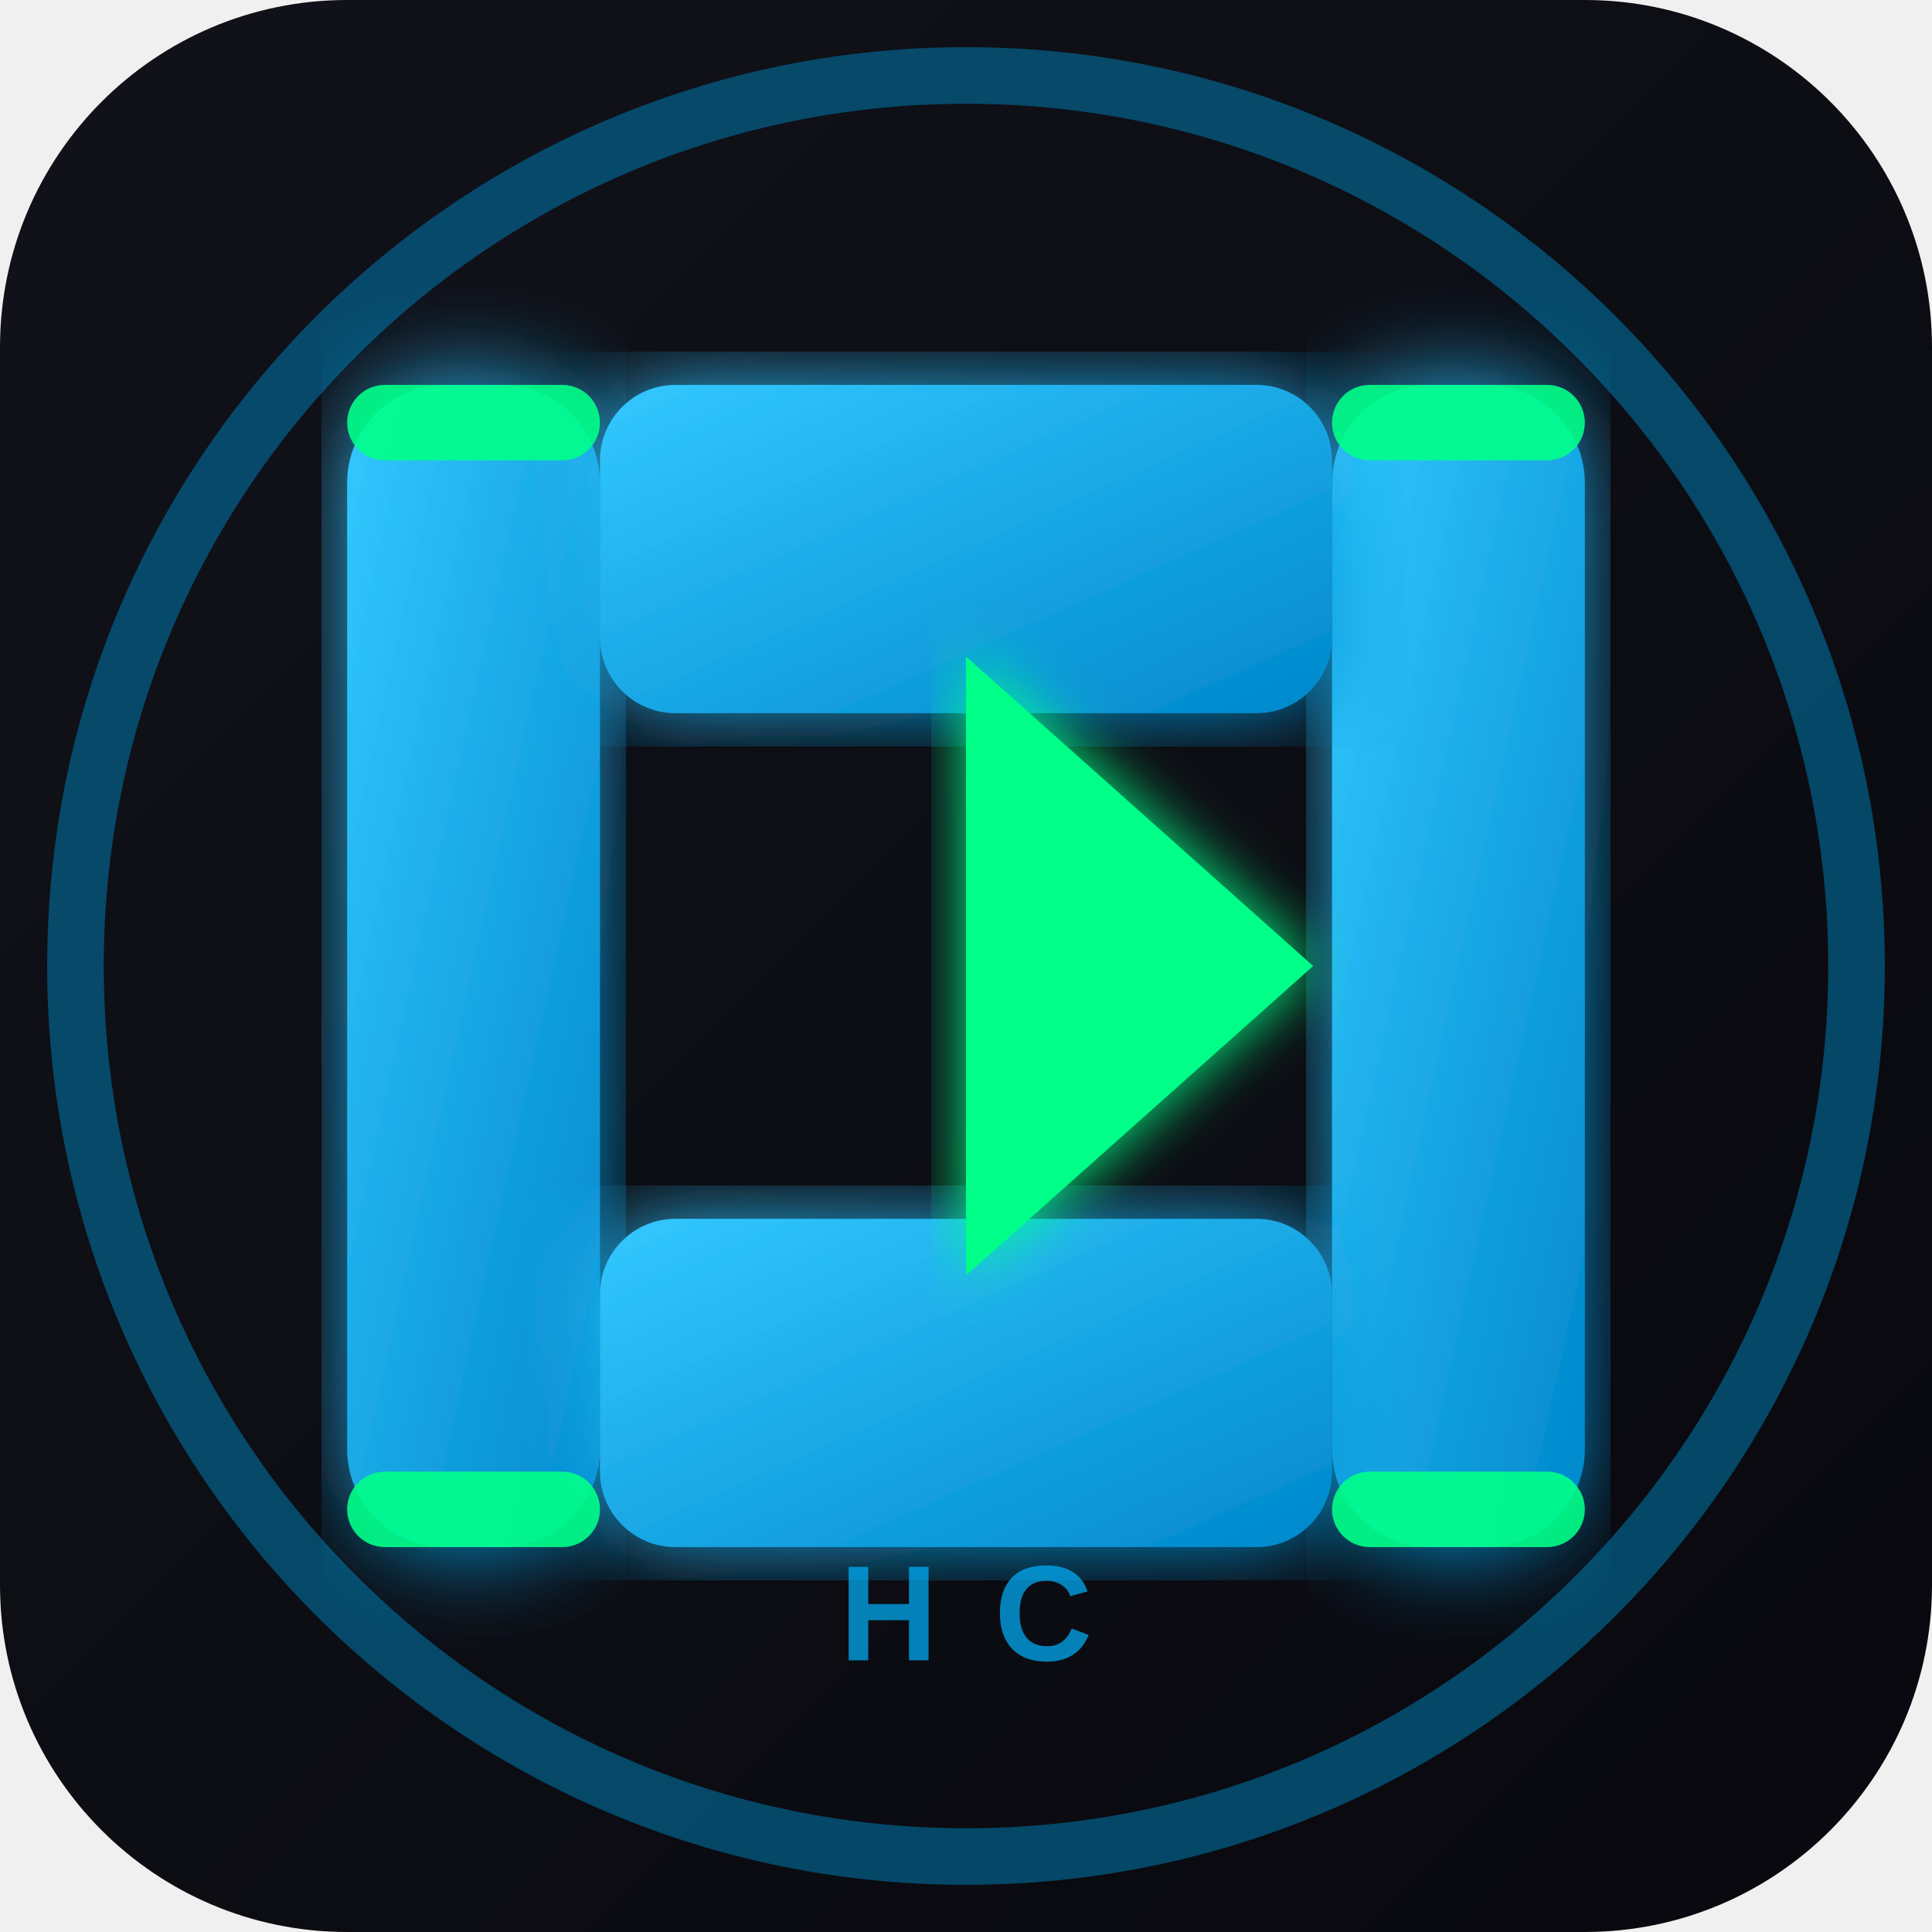
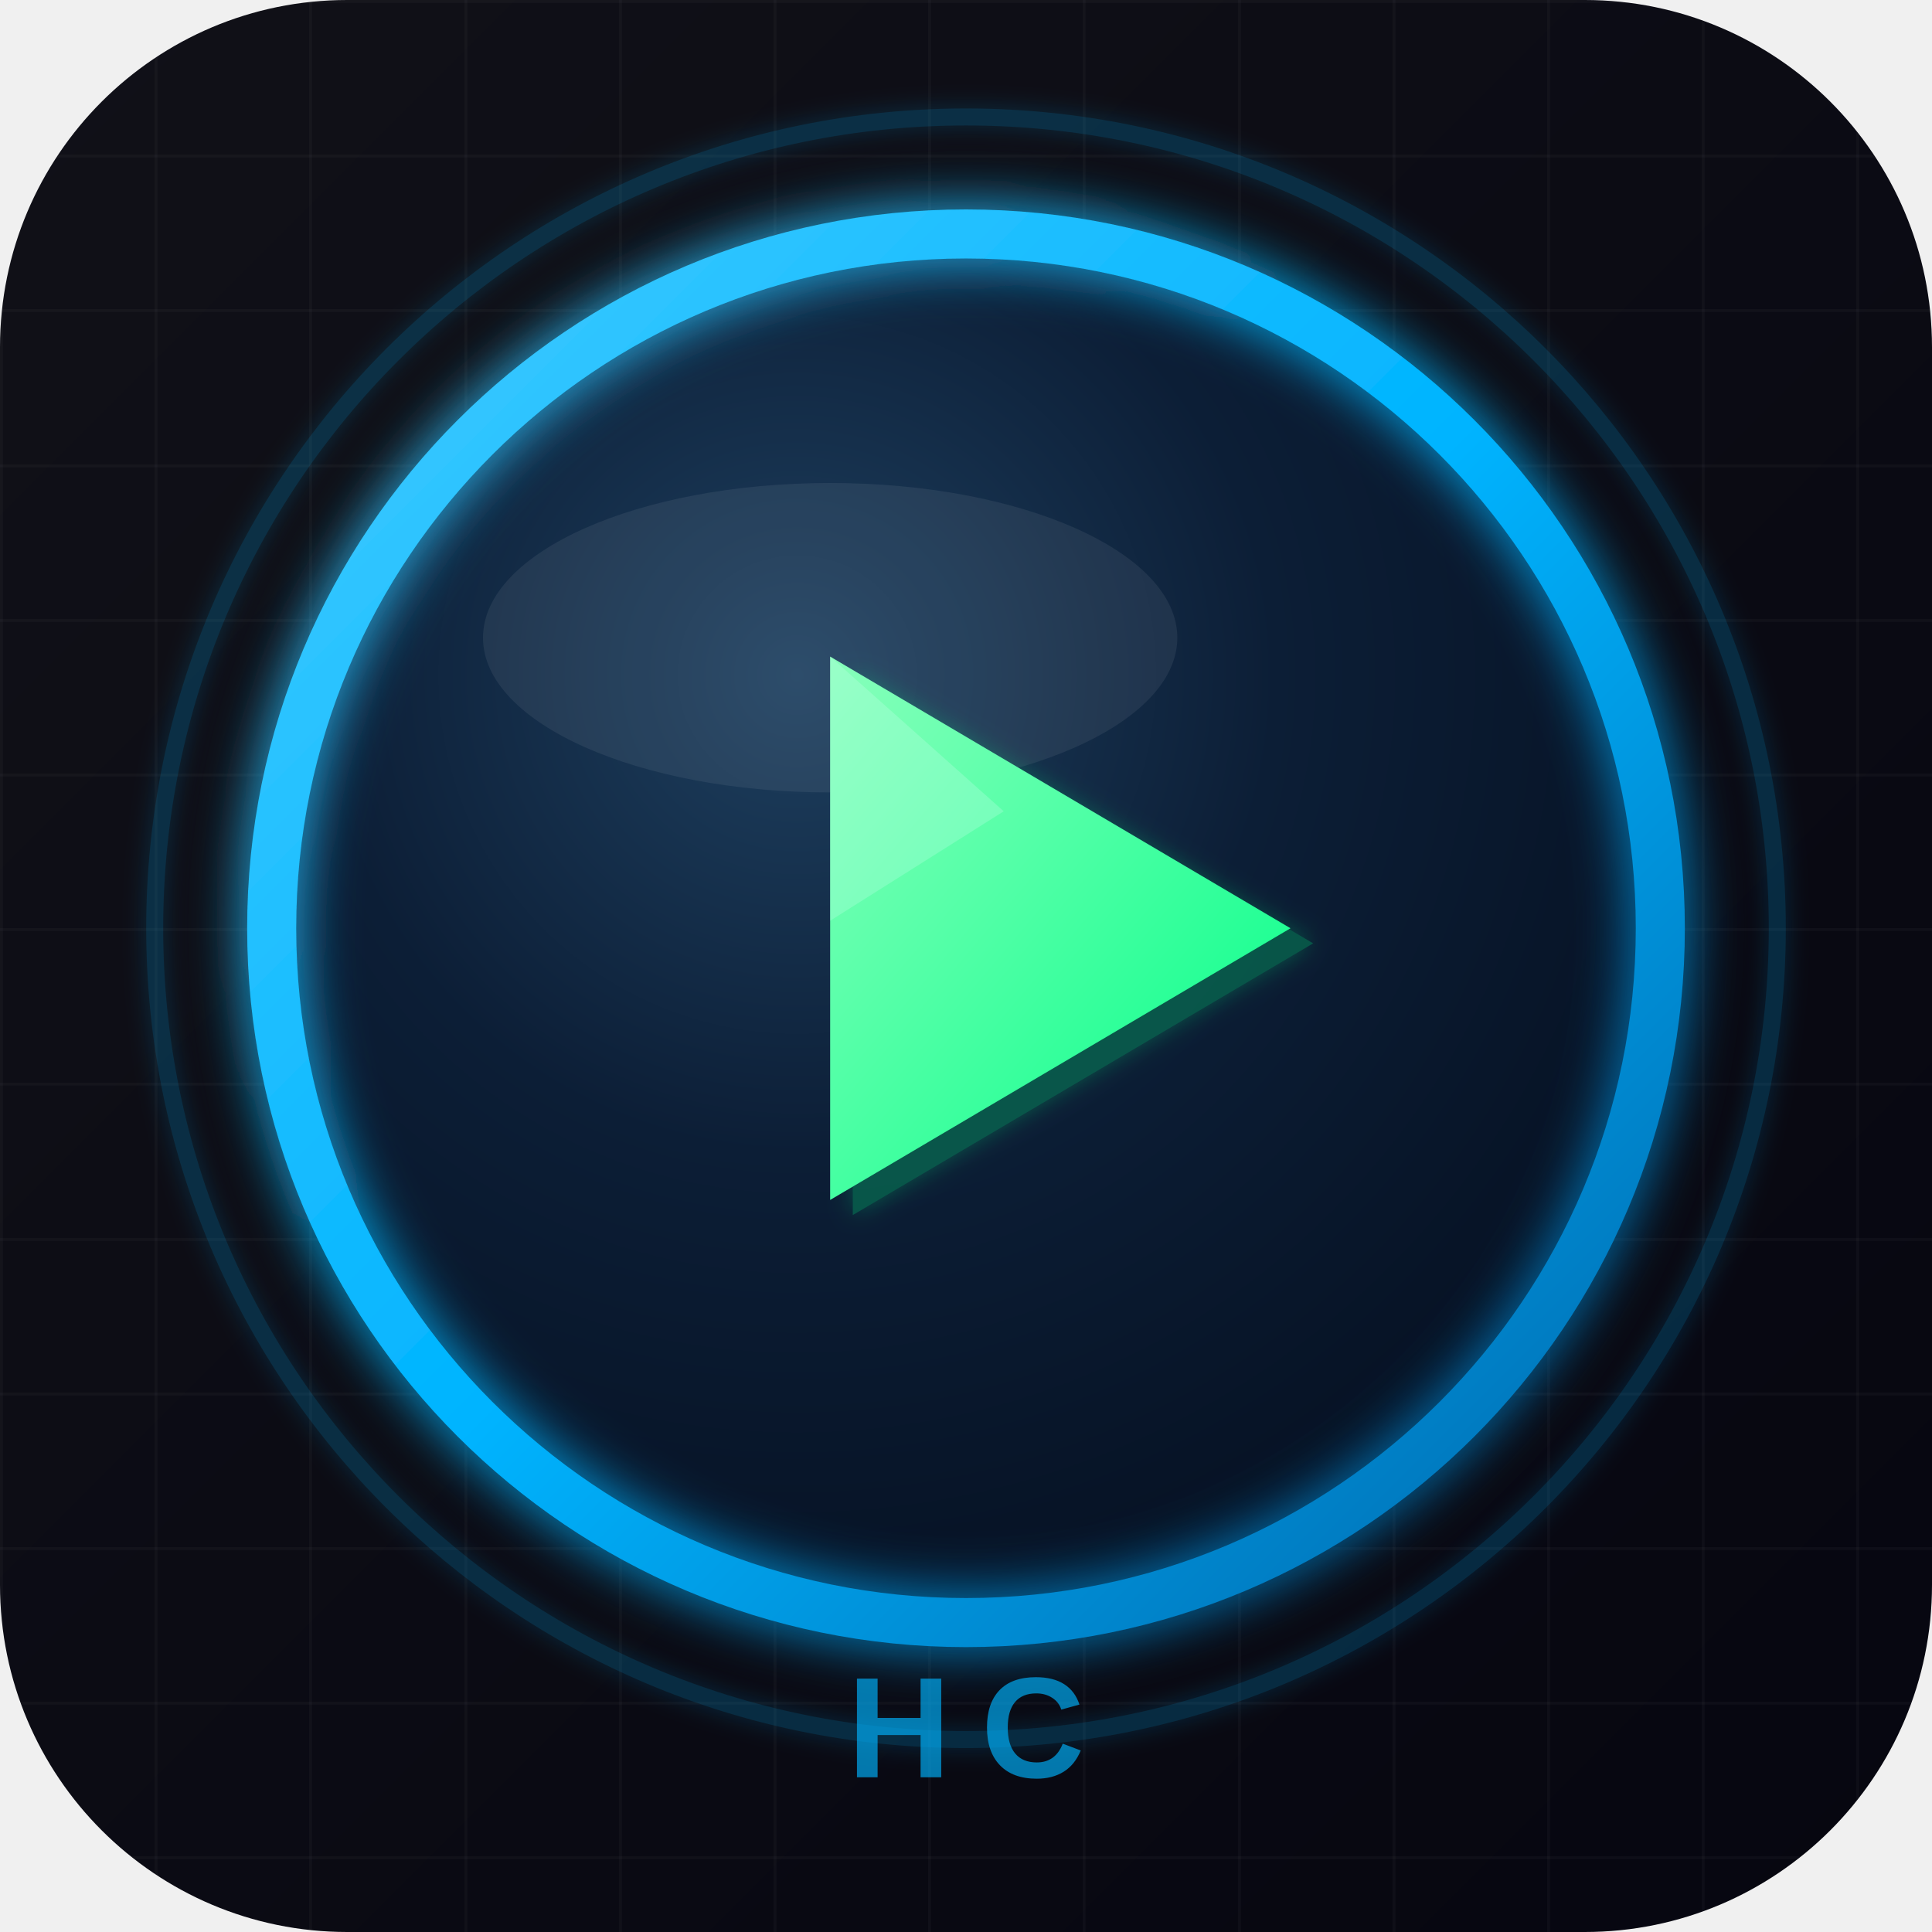
<svg xmlns="http://www.w3.org/2000/svg" width="512" height="512" viewBox="0 0 512 512">
  <defs>
    <linearGradient id="bg" x1="0%" y1="0%" x2="100%" y2="100%">
-       <stop offset="0%" stop-color="#12121a" />
-       <stop offset="100%" stop-color="#08080e" />
+       <stop offset="0%" stop-color="#111118" />
+       <stop offset="100%" stop-color="#060610" />
    </linearGradient>
-     <linearGradient id="blueGrad" x1="0%" y1="0%" x2="100%" y2="100%">
-       <stop offset="0%" stop-color="#33C8FF" />
-       <stop offset="100%" stop-color="#0088CC" />
+     <radialGradient id="glass" cx="38%" cy="32%" r="68%">
+       <stop offset="0%" stop-color="#1e4060" />
+       <stop offset="50%" stop-color="#0c1e36" />
+       <stop offset="100%" stop-color="#061224" />
+     </radialGradient>
+     <linearGradient id="rim" x1="0%" y1="0%" x2="100%" y2="100%">
+       <stop offset="0%" stop-color="#44CCFF" />
+       <stop offset="50%" stop-color="#00B4FF" />
+       <stop offset="100%" stop-color="#0066AA" />
    </linearGradient>
-     <filter id="glow">
-       <feGaussianBlur stdDeviation="13" result="blur" />
+     <linearGradient id="playGrad" x1="0%" y1="0%" x2="100%" y2="100%">
+       <stop offset="0%" stop-color="#88FFBB" />
+       <stop offset="100%" stop-color="#00FF88" />
+     </linearGradient>
+     <filter id="glow" x="-50%" y="-50%" width="200%" height="200%">
+       <feGaussianBlur stdDeviation="7.5" result="blur" />
      <feMerge>
        <feMergeNode in="blur" />
        <feMergeNode in="SourceGraphic" />
      </feMerge>
    </filter>
-     <filter id="greenGlow">
-       <feGaussianBlur stdDeviation="8" result="blur" />
+     <filter id="softGlow" x="-30%" y="-30%" width="160%" height="160%">
+       <feGaussianBlur stdDeviation="3" result="blur" />
      <feMerge>
        <feMergeNode in="blur" />
        <feMergeNode in="SourceGraphic" />
      </feMerge>
    </filter>
+     <pattern id="grid" width="41" height="41" patternUnits="userSpaceOnUse">
+       <line x1="0" y1="0" x2="0" y2="41" stroke="#ffffff" stroke-width="1.5" opacity="0.03" />
+       <line x1="0" y1="0" x2="41" y2="0" stroke="#ffffff" stroke-width="1.5" opacity="0.03" />
+     </pattern>
+     <clipPath id="bgClip">
+       <rect width="512" height="512" rx="92" />
+     </clipPath>
  </defs>
  <rect width="512" height="512" rx="92" fill="url(#bg)" />
-   <circle cx="256" cy="256" r="236" fill="none" stroke="#0070A0" stroke-width="15" opacity="0.6" />
-   <rect x="92" y="102" width="67" height="308" rx="26" fill="url(#blueGrad)" filter="url(#glow)" />
-   <rect x="353" y="102" width="67" height="308" rx="26" fill="url(#blueGrad)" filter="url(#glow)" />
-   <rect x="159" y="102" width="194" height="87" rx="20" fill="url(#blueGrad)" filter="url(#glow)" />
-   <rect x="159" y="323" width="194" height="87" rx="20" fill="url(#blueGrad)" filter="url(#glow)" />
-   <rect x="92" y="102" width="67" height="20" rx="10" fill="#00FF88" opacity="0.9" />
-   <rect x="92" y="390" width="67" height="20" rx="10" fill="#00FF88" opacity="0.9" />
-   <rect x="353" y="102" width="67" height="20" rx="10" fill="#00FF88" opacity="0.9" />
-   <rect x="353" y="390" width="67" height="20" rx="10" fill="#00FF88" opacity="0.9" />
-   <polygon points="256,174 348,256 256,338" fill="#00FF88" filter="url(#greenGlow)" />
-   <text x="256" y="440" text-anchor="middle" font-family="Arial,sans-serif" font-size="36" font-weight="700" fill="#00B4FF" opacity="0.7" letter-spacing="15">HC</text>
+   <rect width="512" height="512" rx="92" fill="url(#grid)" clip-path="url(#bgClip)" />
+   <circle cx="256" cy="246" r="215" fill="none" stroke="#00B4FF" stroke-width="4.5" opacity="0.2" filter="url(#softGlow)" />
+   <circle cx="256" cy="251" r="184" fill="#000000" opacity="0.4" filter="url(#softGlow)" />
+   <circle cx="256" cy="246" r="184" fill="url(#glass)" />
+   <circle cx="256" cy="246" r="184" fill="none" stroke="url(#rim)" stroke-width="13" filter="url(#glow)" />
+   <ellipse cx="220" cy="169" rx="92" ry="41" fill="#ffffff" opacity="0.07" />
+   <polygon points="220,174 342,246 220,318" fill="#00FF88" opacity="0.25" filter="url(#softGlow)" transform="translate(6,4)" />
+   <polygon points="220,174 342,246 220,318" fill="url(#playGrad)" />
+   <polygon points="220,174 266,215 220,244" fill="#ccffee" opacity="0.25" />
+   <text x="256" y="471" text-anchor="middle" font-family="Arial,sans-serif" font-size="38" font-weight="800" fill="#00B4FF" opacity="0.65" letter-spacing="8">HC</text>
</svg>
